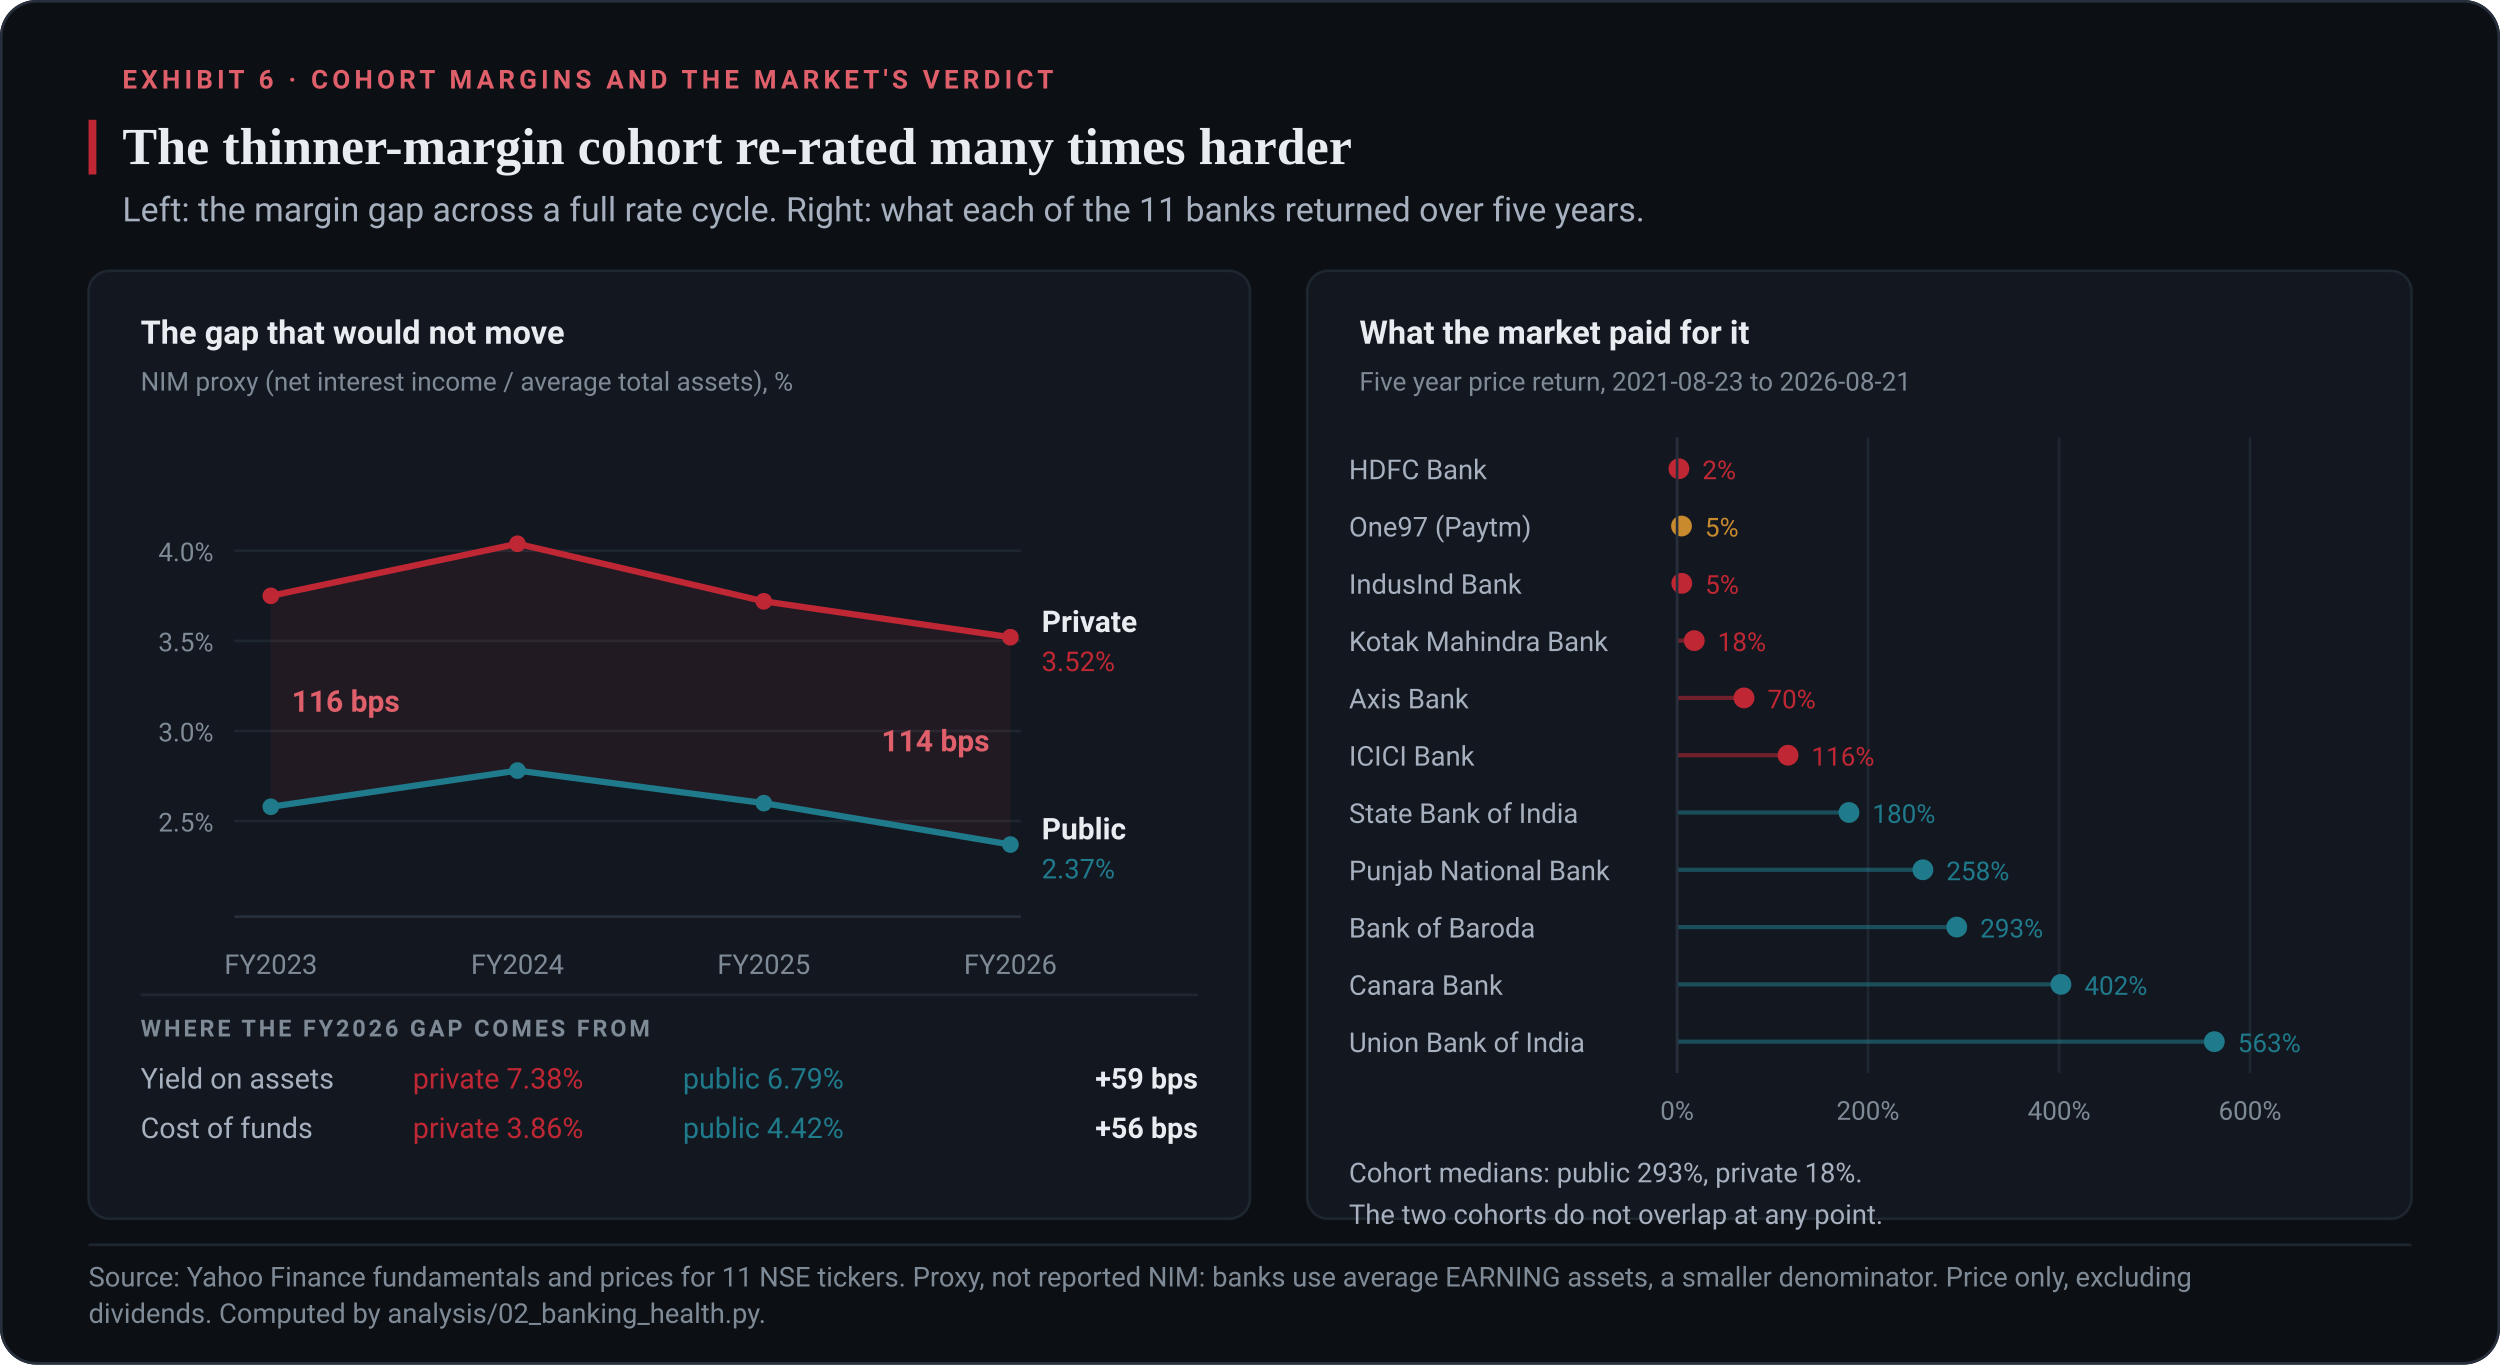
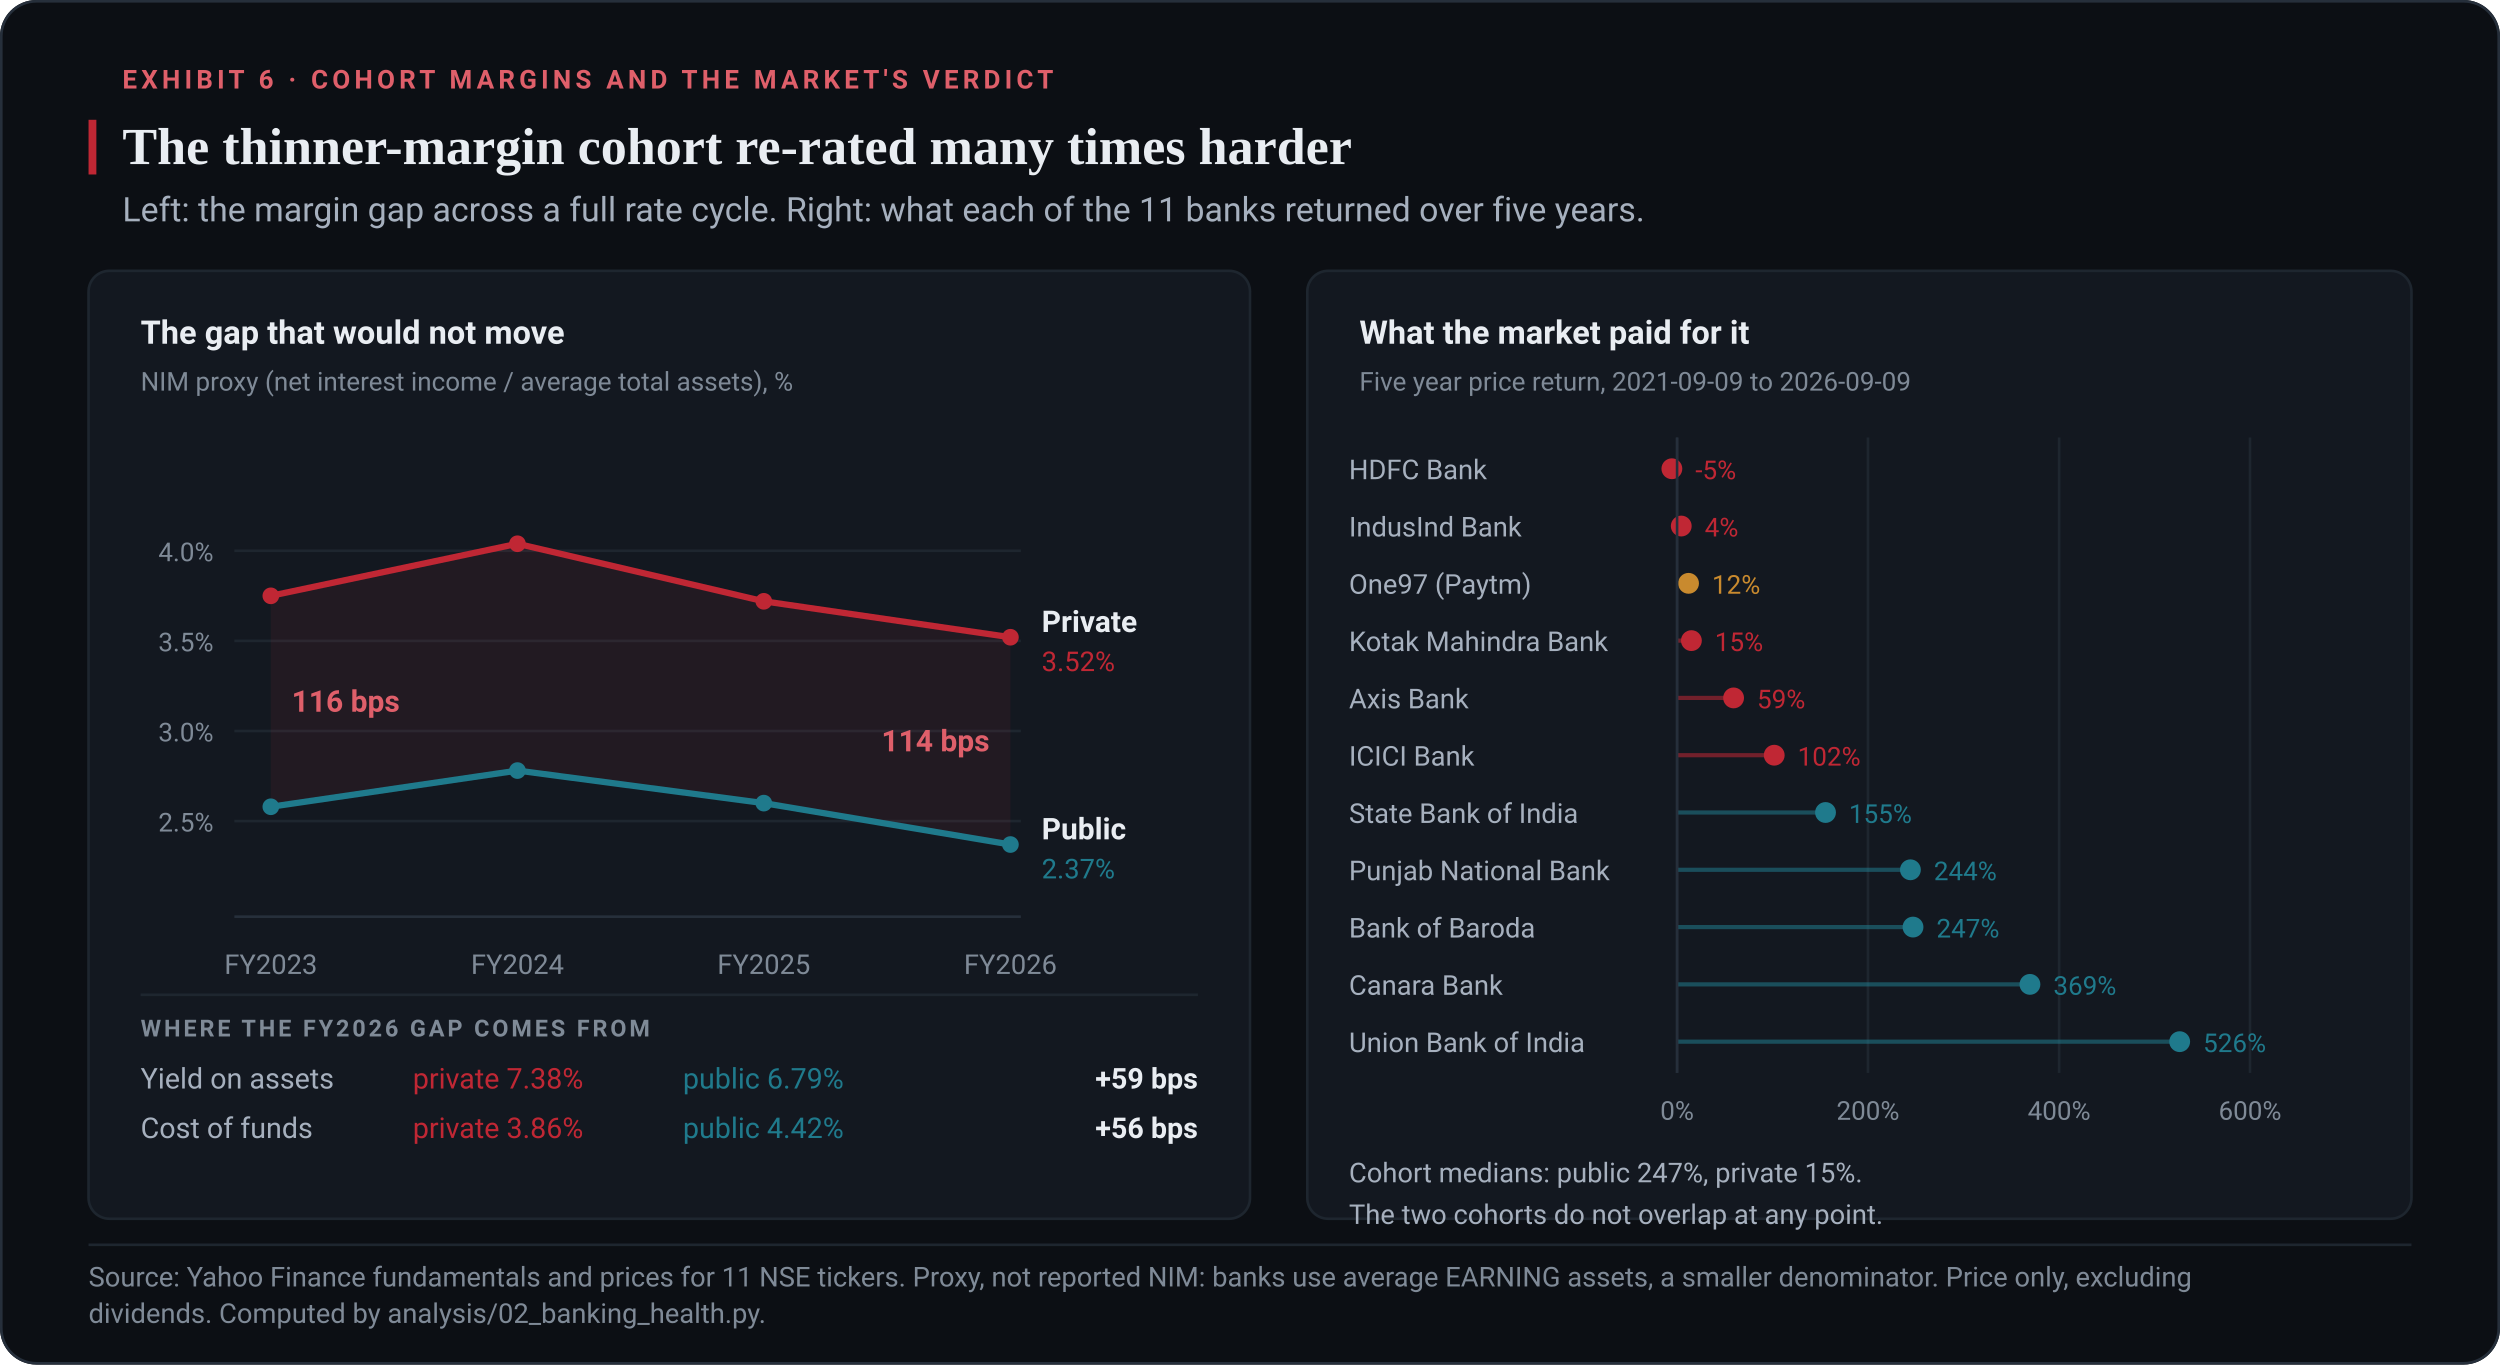
- <svg xmlns="http://www.w3.org/2000/svg" viewBox="0 0 960 524" width="960" height="524" role="img" aria-label="Two panels. On the left, the private bank margin proxy runs from 3.75 to 3.52 percent between FY2023 and FY2026 and the public bank proxy from 2.58 to 2.37 percent, a gap of 116 basis points at the start and 114 at the end. On the right, five year price returns for all 11 banks, where the public bank median of 293 percent far exceeds the private bank median of 18 percent and the two cohorts do not overlap.">
+ <svg xmlns="http://www.w3.org/2000/svg" viewBox="0 0 960 524" width="960" height="524" role="img" aria-label="Two panels. On the left, the private bank margin proxy runs from 3.75 to 3.52 percent between FY2023 and FY2026 and the public bank proxy from 2.58 to 2.37 percent, a gap of 116 basis points at the start and 114 at the end. On the right, five year price returns for all 11 banks, where the public bank median of 247 percent far exceeds the private bank median of 15 percent and the two cohorts do not overlap.">
  <rect x="0" y="0" width="960" height="524" rx="14" fill="#0C0F14" />
  <rect x="0.5" y="0.5" width="959" height="523" rx="13.5" fill="none" stroke="#262F3B" />
  <text x="47" y="34" font-family="-apple-system,BlinkMacSystemFont,'Segoe UI',Roboto,Helvetica,Arial,sans-serif" font-size="10" font-weight="600" fill="#DF5F6A" text-anchor="start" letter-spacing="1.6">EXHIBIT 6 · COHORT MARGINS AND THE MARKET'S VERDICT</text>
  <rect x="34" y="46" width="3" height="21" rx="0" fill="#C02734" />
  <text x="47" y="63" font-family="Georgia,'Iowan Old Style','Times New Roman',serif" font-size="20" font-weight="600" fill="#E9EDF2" text-anchor="start">The thinner-margin cohort re-rated many times harder</text>
  <text x="47" y="85" font-family="-apple-system,BlinkMacSystemFont,'Segoe UI',Roboto,Helvetica,Arial,sans-serif" font-size="13" font-weight="400" fill="#A6B0BE" text-anchor="start">Left: the margin gap across a full rate cycle. Right: what each of the 11 banks returned over five years.</text>
  <line x1="34" y1="478" x2="926" y2="478" stroke="#1E262F" stroke-width="1" />
  <text x="34" y="494" font-family="-apple-system,BlinkMacSystemFont,'Segoe UI',Roboto,Helvetica,Arial,sans-serif" font-size="10.5" font-weight="400" fill="#7F8A97" text-anchor="start">Source: Yahoo Finance fundamentals and prices for 11 NSE tickers. Proxy, not reported NIM: banks use average EARNING assets, a smaller denominator. Price only, excluding</text>
  <text x="34" y="508" font-family="-apple-system,BlinkMacSystemFont,'Segoe UI',Roboto,Helvetica,Arial,sans-serif" font-size="10.5" font-weight="400" fill="#7F8A97" text-anchor="start">dividends. Computed by analysis/02_banking_health.py.</text>
  <rect x="34" y="104" width="446" height="364" rx="8" fill="#131820" stroke="#1E262F" stroke-width="1" />
  <rect x="502" y="104" width="424" height="364" rx="8" fill="#131820" stroke="#1E262F" stroke-width="1" />
  <text x="54" y="132" font-family="-apple-system,BlinkMacSystemFont,'Segoe UI',Roboto,Helvetica,Arial,sans-serif" font-size="12.5" font-weight="600" fill="#E9EDF2" text-anchor="start">The gap that would not move</text>
  <text x="54" y="150" font-family="-apple-system,BlinkMacSystemFont,'Segoe UI',Roboto,Helvetica,Arial,sans-serif" font-size="10" font-weight="400" fill="#7F8A97" text-anchor="start">NIM proxy (net interest income / average total assets), %</text>
  <line x1="90" y1="315.3" x2="392" y2="315.3" stroke="#1E262F" stroke-width="1" />
  <text x="82" y="319.3" font-family="-apple-system,BlinkMacSystemFont,'Segoe UI',Roboto,Helvetica,Arial,sans-serif" font-size="10" font-weight="400" fill="#7F8A97" text-anchor="end">2.5%</text>
  <line x1="90" y1="280.7" x2="392" y2="280.7" stroke="#1E262F" stroke-width="1" />
  <text x="82" y="284.7" font-family="-apple-system,BlinkMacSystemFont,'Segoe UI',Roboto,Helvetica,Arial,sans-serif" font-size="10" font-weight="400" fill="#7F8A97" text-anchor="end">3.0%</text>
  <line x1="90" y1="246.1" x2="392" y2="246.1" stroke="#1E262F" stroke-width="1" />
  <text x="82" y="250.1" font-family="-apple-system,BlinkMacSystemFont,'Segoe UI',Roboto,Helvetica,Arial,sans-serif" font-size="10" font-weight="400" fill="#7F8A97" text-anchor="end">3.5%</text>
  <line x1="90" y1="211.5" x2="392" y2="211.5" stroke="#1E262F" stroke-width="1" />
  <text x="82" y="215.5" font-family="-apple-system,BlinkMacSystemFont,'Segoe UI',Roboto,Helvetica,Arial,sans-serif" font-size="10" font-weight="400" fill="#7F8A97" text-anchor="end">4.0%</text>
  <text x="104" y="374" font-family="-apple-system,BlinkMacSystemFont,'Segoe UI',Roboto,Helvetica,Arial,sans-serif" font-size="10.5" font-weight="400" fill="#7F8A97" text-anchor="middle">FY2023</text>
  <text x="198.7" y="374" font-family="-apple-system,BlinkMacSystemFont,'Segoe UI',Roboto,Helvetica,Arial,sans-serif" font-size="10.5" font-weight="400" fill="#7F8A97" text-anchor="middle">FY2024</text>
  <text x="293.3" y="374" font-family="-apple-system,BlinkMacSystemFont,'Segoe UI',Roboto,Helvetica,Arial,sans-serif" font-size="10.5" font-weight="400" fill="#7F8A97" text-anchor="middle">FY2025</text>
  <text x="388" y="374" font-family="-apple-system,BlinkMacSystemFont,'Segoe UI',Roboto,Helvetica,Arial,sans-serif" font-size="10.5" font-weight="400" fill="#7F8A97" text-anchor="middle">FY2026</text>
  <line x1="90" y1="352" x2="392" y2="352" stroke="#262F3B" stroke-width="1" />
  <polygon points="104,228.8 198.7,208.8 293.3,230.9 388,244.7 388,324.3 293.3,308.4 198.7,295.9 104,309.8" fill="#C02734" opacity="0.09" />
  <polyline points="104,228.8 198.7,208.8 293.3,230.9 388,244.7" fill="none" stroke="#C02734" stroke-width="2.4" stroke-linejoin="round" stroke-linecap="round" />
  <circle cx="104" cy="228.8" r="3.2" fill="#C02734" />
  <circle cx="198.7" cy="208.8" r="3.2" fill="#C02734" />
  <circle cx="293.3" cy="230.9" r="3.2" fill="#C02734" />
  <circle cx="388" cy="244.7" r="3.2" fill="#C02734" />
  <text x="400" y="242.7" font-family="-apple-system,BlinkMacSystemFont,'Segoe UI',Roboto,Helvetica,Arial,sans-serif" font-size="11.5" font-weight="600" fill="#E9EDF2" text-anchor="start">Private</text>
  <text x="400" y="257.7" font-family="-apple-system,BlinkMacSystemFont,'Segoe UI',Roboto,Helvetica,Arial,sans-serif" font-size="10.5" font-weight="400" fill="#C02734" text-anchor="start">3.52%</text>
  <polyline points="104,309.8 198.7,295.9 293.3,308.4 388,324.3" fill="none" stroke="#1F7A8C" stroke-width="2.4" stroke-linejoin="round" stroke-linecap="round" />
  <circle cx="104" cy="309.8" r="3.2" fill="#1F7A8C" />
  <circle cx="198.7" cy="295.9" r="3.2" fill="#1F7A8C" />
  <circle cx="293.3" cy="308.4" r="3.2" fill="#1F7A8C" />
  <circle cx="388" cy="324.3" r="3.2" fill="#1F7A8C" />
  <text x="400" y="322.3" font-family="-apple-system,BlinkMacSystemFont,'Segoe UI',Roboto,Helvetica,Arial,sans-serif" font-size="11.5" font-weight="600" fill="#E9EDF2" text-anchor="start">Public</text>
  <text x="400" y="337.3" font-family="-apple-system,BlinkMacSystemFont,'Segoe UI',Roboto,Helvetica,Arial,sans-serif" font-size="10.5" font-weight="400" fill="#1F7A8C" text-anchor="start">2.37%</text>
  <text x="112" y="273.3" font-family="-apple-system,BlinkMacSystemFont,'Segoe UI',Roboto,Helvetica,Arial,sans-serif" font-size="11.5" font-weight="600" fill="#DF5F6A" text-anchor="start">116 bps</text>
  <text x="380" y="288.5" font-family="-apple-system,BlinkMacSystemFont,'Segoe UI',Roboto,Helvetica,Arial,sans-serif" font-size="11.5" font-weight="600" fill="#DF5F6A" text-anchor="end">114 bps</text>
  <line x1="54" y1="382" x2="460" y2="382" stroke="#1E262F" stroke-width="1" />
  <text x="54" y="398" font-family="-apple-system,BlinkMacSystemFont,'Segoe UI',Roboto,Helvetica,Arial,sans-serif" font-size="9" font-weight="600" fill="#7F8A97" text-anchor="start" letter-spacing="1.1">WHERE THE FY2026 GAP COMES FROM</text>
  <text x="54" y="418" font-family="-apple-system,BlinkMacSystemFont,'Segoe UI',Roboto,Helvetica,Arial,sans-serif" font-size="11" font-weight="400" fill="#A6B0BE" text-anchor="start">Yield on assets</text>
  <text x="224" y="418" font-family="-apple-system,BlinkMacSystemFont,'Segoe UI',Roboto,Helvetica,Arial,sans-serif" font-size="11" font-weight="400" fill="#C02734" text-anchor="end">private 7.38%</text>
  <text x="324" y="418" font-family="-apple-system,BlinkMacSystemFont,'Segoe UI',Roboto,Helvetica,Arial,sans-serif" font-size="11" font-weight="400" fill="#1F7A8C" text-anchor="end">public 6.79%</text>
  <text x="460" y="418" font-family="-apple-system,BlinkMacSystemFont,'Segoe UI',Roboto,Helvetica,Arial,sans-serif" font-size="11" font-weight="600" fill="#E9EDF2" text-anchor="end">+59 bps</text>
  <text x="54" y="437" font-family="-apple-system,BlinkMacSystemFont,'Segoe UI',Roboto,Helvetica,Arial,sans-serif" font-size="11" font-weight="400" fill="#A6B0BE" text-anchor="start">Cost of funds</text>
  <text x="224" y="437" font-family="-apple-system,BlinkMacSystemFont,'Segoe UI',Roboto,Helvetica,Arial,sans-serif" font-size="11" font-weight="400" fill="#C02734" text-anchor="end">private 3.86%</text>
  <text x="324" y="437" font-family="-apple-system,BlinkMacSystemFont,'Segoe UI',Roboto,Helvetica,Arial,sans-serif" font-size="11" font-weight="400" fill="#1F7A8C" text-anchor="end">public 4.42%</text>
  <text x="460" y="437" font-family="-apple-system,BlinkMacSystemFont,'Segoe UI',Roboto,Helvetica,Arial,sans-serif" font-size="11" font-weight="600" fill="#E9EDF2" text-anchor="end">+56 bps</text>
  <text x="522" y="132" font-family="-apple-system,BlinkMacSystemFont,'Segoe UI',Roboto,Helvetica,Arial,sans-serif" font-size="12.5" font-weight="600" fill="#E9EDF2" text-anchor="start">What the market paid for it</text>
-   <text x="522" y="150" font-family="-apple-system,BlinkMacSystemFont,'Segoe UI',Roboto,Helvetica,Arial,sans-serif" font-size="10" font-weight="400" fill="#7F8A97" text-anchor="start">Five year price return, 2021-08-23 to 2026-08-21</text>
+   <text x="522" y="150" font-family="-apple-system,BlinkMacSystemFont,'Segoe UI',Roboto,Helvetica,Arial,sans-serif" font-size="10" font-weight="400" fill="#7F8A97" text-anchor="start">Five year price return, 2021-09-09 to 2026-09-09</text>
  <line x1="644" y1="168" x2="644" y2="412" stroke="#1E262F" stroke-width="1" />
  <text x="644" y="430" font-family="-apple-system,BlinkMacSystemFont,'Segoe UI',Roboto,Helvetica,Arial,sans-serif" font-size="10" font-weight="400" fill="#7F8A97" text-anchor="middle">0%</text>
  <line x1="717.3" y1="168" x2="717.3" y2="412" stroke="#1E262F" stroke-width="1" />
  <text x="717.3" y="430" font-family="-apple-system,BlinkMacSystemFont,'Segoe UI',Roboto,Helvetica,Arial,sans-serif" font-size="10" font-weight="400" fill="#7F8A97" text-anchor="middle">200%</text>
  <line x1="790.7" y1="168" x2="790.7" y2="412" stroke="#1E262F" stroke-width="1" />
  <text x="790.7" y="430" font-family="-apple-system,BlinkMacSystemFont,'Segoe UI',Roboto,Helvetica,Arial,sans-serif" font-size="10" font-weight="400" fill="#7F8A97" text-anchor="middle">400%</text>
  <line x1="864" y1="168" x2="864" y2="412" stroke="#1E262F" stroke-width="1" />
  <text x="864" y="430" font-family="-apple-system,BlinkMacSystemFont,'Segoe UI',Roboto,Helvetica,Arial,sans-serif" font-size="10" font-weight="400" fill="#7F8A97" text-anchor="middle">600%</text>
  <text x="518" y="184" font-family="-apple-system,BlinkMacSystemFont,'Segoe UI',Roboto,Helvetica,Arial,sans-serif" font-size="10.5" font-weight="400" fill="#A6B0BE" text-anchor="start">HDFC Bank</text>
-   <line x1="644" y1="180" x2="644.7" y2="180" stroke="#C02734" stroke-width="1.6" opacity="0.55" />
-   <circle cx="644.7" cy="180" r="4" fill="#C02734" />
-   <text x="653.7" y="184" font-family="-apple-system,BlinkMacSystemFont,'Segoe UI',Roboto,Helvetica,Arial,sans-serif" font-size="10" font-weight="400" fill="#C02734" text-anchor="start">2%</text>
-   <text x="518" y="206" font-family="-apple-system,BlinkMacSystemFont,'Segoe UI',Roboto,Helvetica,Arial,sans-serif" font-size="10.5" font-weight="400" fill="#A6B0BE" text-anchor="start">One97 (Paytm)</text>
-   <line x1="644" y1="202" x2="645.7" y2="202" stroke="#C98A2E" stroke-width="1.6" opacity="0.55" />
-   <circle cx="645.7" cy="202" r="4" fill="#C98A2E" />
-   <text x="654.7" y="206" font-family="-apple-system,BlinkMacSystemFont,'Segoe UI',Roboto,Helvetica,Arial,sans-serif" font-size="10" font-weight="400" fill="#C98A2E" text-anchor="start">5%</text>
-   <text x="518" y="228" font-family="-apple-system,BlinkMacSystemFont,'Segoe UI',Roboto,Helvetica,Arial,sans-serif" font-size="10.5" font-weight="400" fill="#A6B0BE" text-anchor="start">IndusInd Bank</text>
-   <line x1="644" y1="224" x2="645.8" y2="224" stroke="#C02734" stroke-width="1.6" opacity="0.55" />
-   <circle cx="645.8" cy="224" r="4" fill="#C02734" />
-   <text x="654.8" y="228" font-family="-apple-system,BlinkMacSystemFont,'Segoe UI',Roboto,Helvetica,Arial,sans-serif" font-size="10" font-weight="400" fill="#C02734" text-anchor="start">5%</text>
+   <line x1="644" y1="180" x2="642" y2="180" stroke="#C02734" stroke-width="1.6" opacity="0.55" />
+   <circle cx="642" cy="180" r="4" fill="#C02734" />
+   <text x="651" y="184" font-family="-apple-system,BlinkMacSystemFont,'Segoe UI',Roboto,Helvetica,Arial,sans-serif" font-size="10" font-weight="400" fill="#C02734" text-anchor="start">-5%</text>
+   <text x="518" y="206" font-family="-apple-system,BlinkMacSystemFont,'Segoe UI',Roboto,Helvetica,Arial,sans-serif" font-size="10.5" font-weight="400" fill="#A6B0BE" text-anchor="start">IndusInd Bank</text>
+   <line x1="644" y1="202" x2="645.6" y2="202" stroke="#C02734" stroke-width="1.6" opacity="0.55" />
+   <circle cx="645.6" cy="202" r="4" fill="#C02734" />
+   <text x="654.6" y="206" font-family="-apple-system,BlinkMacSystemFont,'Segoe UI',Roboto,Helvetica,Arial,sans-serif" font-size="10" font-weight="400" fill="#C02734" text-anchor="start">4%</text>
+   <text x="518" y="228" font-family="-apple-system,BlinkMacSystemFont,'Segoe UI',Roboto,Helvetica,Arial,sans-serif" font-size="10.5" font-weight="400" fill="#A6B0BE" text-anchor="start">One97 (Paytm)</text>
+   <line x1="644" y1="224" x2="648.4" y2="224" stroke="#C98A2E" stroke-width="1.6" opacity="0.55" />
+   <circle cx="648.4" cy="224" r="4" fill="#C98A2E" />
+   <text x="657.4" y="228" font-family="-apple-system,BlinkMacSystemFont,'Segoe UI',Roboto,Helvetica,Arial,sans-serif" font-size="10" font-weight="400" fill="#C98A2E" text-anchor="start">12%</text>
  <text x="518" y="250" font-family="-apple-system,BlinkMacSystemFont,'Segoe UI',Roboto,Helvetica,Arial,sans-serif" font-size="10.5" font-weight="400" fill="#A6B0BE" text-anchor="start">Kotak Mahindra Bank</text>
-   <line x1="644" y1="246" x2="650.6" y2="246" stroke="#C02734" stroke-width="1.6" opacity="0.55" />
-   <circle cx="650.6" cy="246" r="4" fill="#C02734" />
-   <text x="659.6" y="250" font-family="-apple-system,BlinkMacSystemFont,'Segoe UI',Roboto,Helvetica,Arial,sans-serif" font-size="10" font-weight="400" fill="#C02734" text-anchor="start">18%</text>
+   <line x1="644" y1="246" x2="649.5" y2="246" stroke="#C02734" stroke-width="1.6" opacity="0.55" />
+   <circle cx="649.5" cy="246" r="4" fill="#C02734" />
+   <text x="658.5" y="250" font-family="-apple-system,BlinkMacSystemFont,'Segoe UI',Roboto,Helvetica,Arial,sans-serif" font-size="10" font-weight="400" fill="#C02734" text-anchor="start">15%</text>
  <text x="518" y="272" font-family="-apple-system,BlinkMacSystemFont,'Segoe UI',Roboto,Helvetica,Arial,sans-serif" font-size="10.5" font-weight="400" fill="#A6B0BE" text-anchor="start">Axis Bank</text>
-   <line x1="644" y1="268" x2="669.7" y2="268" stroke="#C02734" stroke-width="1.6" opacity="0.55" />
-   <circle cx="669.7" cy="268" r="4" fill="#C02734" />
-   <text x="678.7" y="272" font-family="-apple-system,BlinkMacSystemFont,'Segoe UI',Roboto,Helvetica,Arial,sans-serif" font-size="10" font-weight="400" fill="#C02734" text-anchor="start">70%</text>
+   <line x1="644" y1="268" x2="665.7" y2="268" stroke="#C02734" stroke-width="1.6" opacity="0.55" />
+   <circle cx="665.7" cy="268" r="4" fill="#C02734" />
+   <text x="674.7" y="272" font-family="-apple-system,BlinkMacSystemFont,'Segoe UI',Roboto,Helvetica,Arial,sans-serif" font-size="10" font-weight="400" fill="#C02734" text-anchor="start">59%</text>
  <text x="518" y="294" font-family="-apple-system,BlinkMacSystemFont,'Segoe UI',Roboto,Helvetica,Arial,sans-serif" font-size="10.5" font-weight="400" fill="#A6B0BE" text-anchor="start">ICICI Bank</text>
-   <line x1="644" y1="290" x2="686.6" y2="290" stroke="#C02734" stroke-width="1.6" opacity="0.55" />
-   <circle cx="686.6" cy="290" r="4" fill="#C02734" />
-   <text x="695.6" y="294" font-family="-apple-system,BlinkMacSystemFont,'Segoe UI',Roboto,Helvetica,Arial,sans-serif" font-size="10" font-weight="400" fill="#C02734" text-anchor="start">116%</text>
+   <line x1="644" y1="290" x2="681.3" y2="290" stroke="#C02734" stroke-width="1.6" opacity="0.55" />
+   <circle cx="681.3" cy="290" r="4" fill="#C02734" />
+   <text x="690.3" y="294" font-family="-apple-system,BlinkMacSystemFont,'Segoe UI',Roboto,Helvetica,Arial,sans-serif" font-size="10" font-weight="400" fill="#C02734" text-anchor="start">102%</text>
  <text x="518" y="316" font-family="-apple-system,BlinkMacSystemFont,'Segoe UI',Roboto,Helvetica,Arial,sans-serif" font-size="10.5" font-weight="400" fill="#A6B0BE" text-anchor="start">State Bank of India</text>
-   <line x1="644" y1="312" x2="710" y2="312" stroke="#1F7A8C" stroke-width="1.6" opacity="0.55" />
-   <circle cx="710" cy="312" r="4" fill="#1F7A8C" />
-   <text x="719" y="316" font-family="-apple-system,BlinkMacSystemFont,'Segoe UI',Roboto,Helvetica,Arial,sans-serif" font-size="10" font-weight="400" fill="#1F7A8C" text-anchor="start">180%</text>
+   <line x1="644" y1="312" x2="701" y2="312" stroke="#1F7A8C" stroke-width="1.6" opacity="0.55" />
+   <circle cx="701" cy="312" r="4" fill="#1F7A8C" />
+   <text x="710" y="316" font-family="-apple-system,BlinkMacSystemFont,'Segoe UI',Roboto,Helvetica,Arial,sans-serif" font-size="10" font-weight="400" fill="#1F7A8C" text-anchor="start">155%</text>
  <text x="518" y="338" font-family="-apple-system,BlinkMacSystemFont,'Segoe UI',Roboto,Helvetica,Arial,sans-serif" font-size="10.5" font-weight="400" fill="#A6B0BE" text-anchor="start">Punjab National Bank</text>
-   <line x1="644" y1="334" x2="738.4" y2="334" stroke="#1F7A8C" stroke-width="1.6" opacity="0.55" />
-   <circle cx="738.4" cy="334" r="4" fill="#1F7A8C" />
-   <text x="747.4" y="338" font-family="-apple-system,BlinkMacSystemFont,'Segoe UI',Roboto,Helvetica,Arial,sans-serif" font-size="10" font-weight="400" fill="#1F7A8C" text-anchor="start">258%</text>
+   <line x1="644" y1="334" x2="733.6" y2="334" stroke="#1F7A8C" stroke-width="1.6" opacity="0.55" />
+   <circle cx="733.6" cy="334" r="4" fill="#1F7A8C" />
+   <text x="742.6" y="338" font-family="-apple-system,BlinkMacSystemFont,'Segoe UI',Roboto,Helvetica,Arial,sans-serif" font-size="10" font-weight="400" fill="#1F7A8C" text-anchor="start">244%</text>
  <text x="518" y="360" font-family="-apple-system,BlinkMacSystemFont,'Segoe UI',Roboto,Helvetica,Arial,sans-serif" font-size="10.5" font-weight="400" fill="#A6B0BE" text-anchor="start">Bank of Baroda</text>
-   <line x1="644" y1="356" x2="751.4" y2="356" stroke="#1F7A8C" stroke-width="1.6" opacity="0.55" />
-   <circle cx="751.4" cy="356" r="4" fill="#1F7A8C" />
-   <text x="760.4" y="360" font-family="-apple-system,BlinkMacSystemFont,'Segoe UI',Roboto,Helvetica,Arial,sans-serif" font-size="10" font-weight="400" fill="#1F7A8C" text-anchor="start">293%</text>
+   <line x1="644" y1="356" x2="734.6" y2="356" stroke="#1F7A8C" stroke-width="1.6" opacity="0.55" />
+   <circle cx="734.6" cy="356" r="4" fill="#1F7A8C" />
+   <text x="743.6" y="360" font-family="-apple-system,BlinkMacSystemFont,'Segoe UI',Roboto,Helvetica,Arial,sans-serif" font-size="10" font-weight="400" fill="#1F7A8C" text-anchor="start">247%</text>
  <text x="518" y="382" font-family="-apple-system,BlinkMacSystemFont,'Segoe UI',Roboto,Helvetica,Arial,sans-serif" font-size="10.5" font-weight="400" fill="#A6B0BE" text-anchor="start">Canara Bank</text>
-   <line x1="644" y1="378" x2="791.4" y2="378" stroke="#1F7A8C" stroke-width="1.6" opacity="0.55" />
-   <circle cx="791.4" cy="378" r="4" fill="#1F7A8C" />
-   <text x="800.4" y="382" font-family="-apple-system,BlinkMacSystemFont,'Segoe UI',Roboto,Helvetica,Arial,sans-serif" font-size="10" font-weight="400" fill="#1F7A8C" text-anchor="start">402%</text>
+   <line x1="644" y1="378" x2="779.5" y2="378" stroke="#1F7A8C" stroke-width="1.6" opacity="0.55" />
+   <circle cx="779.5" cy="378" r="4" fill="#1F7A8C" />
+   <text x="788.5" y="382" font-family="-apple-system,BlinkMacSystemFont,'Segoe UI',Roboto,Helvetica,Arial,sans-serif" font-size="10" font-weight="400" fill="#1F7A8C" text-anchor="start">369%</text>
  <text x="518" y="404" font-family="-apple-system,BlinkMacSystemFont,'Segoe UI',Roboto,Helvetica,Arial,sans-serif" font-size="10.5" font-weight="400" fill="#A6B0BE" text-anchor="start">Union Bank of India</text>
-   <line x1="644" y1="400" x2="850.3" y2="400" stroke="#1F7A8C" stroke-width="1.6" opacity="0.55" />
-   <circle cx="850.3" cy="400" r="4" fill="#1F7A8C" />
-   <text x="859.3" y="404" font-family="-apple-system,BlinkMacSystemFont,'Segoe UI',Roboto,Helvetica,Arial,sans-serif" font-size="10" font-weight="400" fill="#1F7A8C" text-anchor="start">563%</text>
+   <line x1="644" y1="400" x2="837" y2="400" stroke="#1F7A8C" stroke-width="1.6" opacity="0.55" />
+   <circle cx="837" cy="400" r="4" fill="#1F7A8C" />
+   <text x="846" y="404" font-family="-apple-system,BlinkMacSystemFont,'Segoe UI',Roboto,Helvetica,Arial,sans-serif" font-size="10" font-weight="400" fill="#1F7A8C" text-anchor="start">526%</text>
  <line x1="644" y1="168" x2="644" y2="412" stroke="#262F3B" stroke-width="1" />
-   <text x="518" y="454" font-family="-apple-system,BlinkMacSystemFont,'Segoe UI',Roboto,Helvetica,Arial,sans-serif" font-size="10.5" font-weight="400" fill="#A6B0BE" text-anchor="start">Cohort medians: public 293%, private 18%.</text>
+   <text x="518" y="454" font-family="-apple-system,BlinkMacSystemFont,'Segoe UI',Roboto,Helvetica,Arial,sans-serif" font-size="10.5" font-weight="400" fill="#A6B0BE" text-anchor="start">Cohort medians: public 247%, private 15%.</text>
  <text x="518" y="470" font-family="-apple-system,BlinkMacSystemFont,'Segoe UI',Roboto,Helvetica,Arial,sans-serif" font-size="10.5" font-weight="400" fill="#A6B0BE" text-anchor="start">The two cohorts do not overlap at any point.</text>
</svg>
